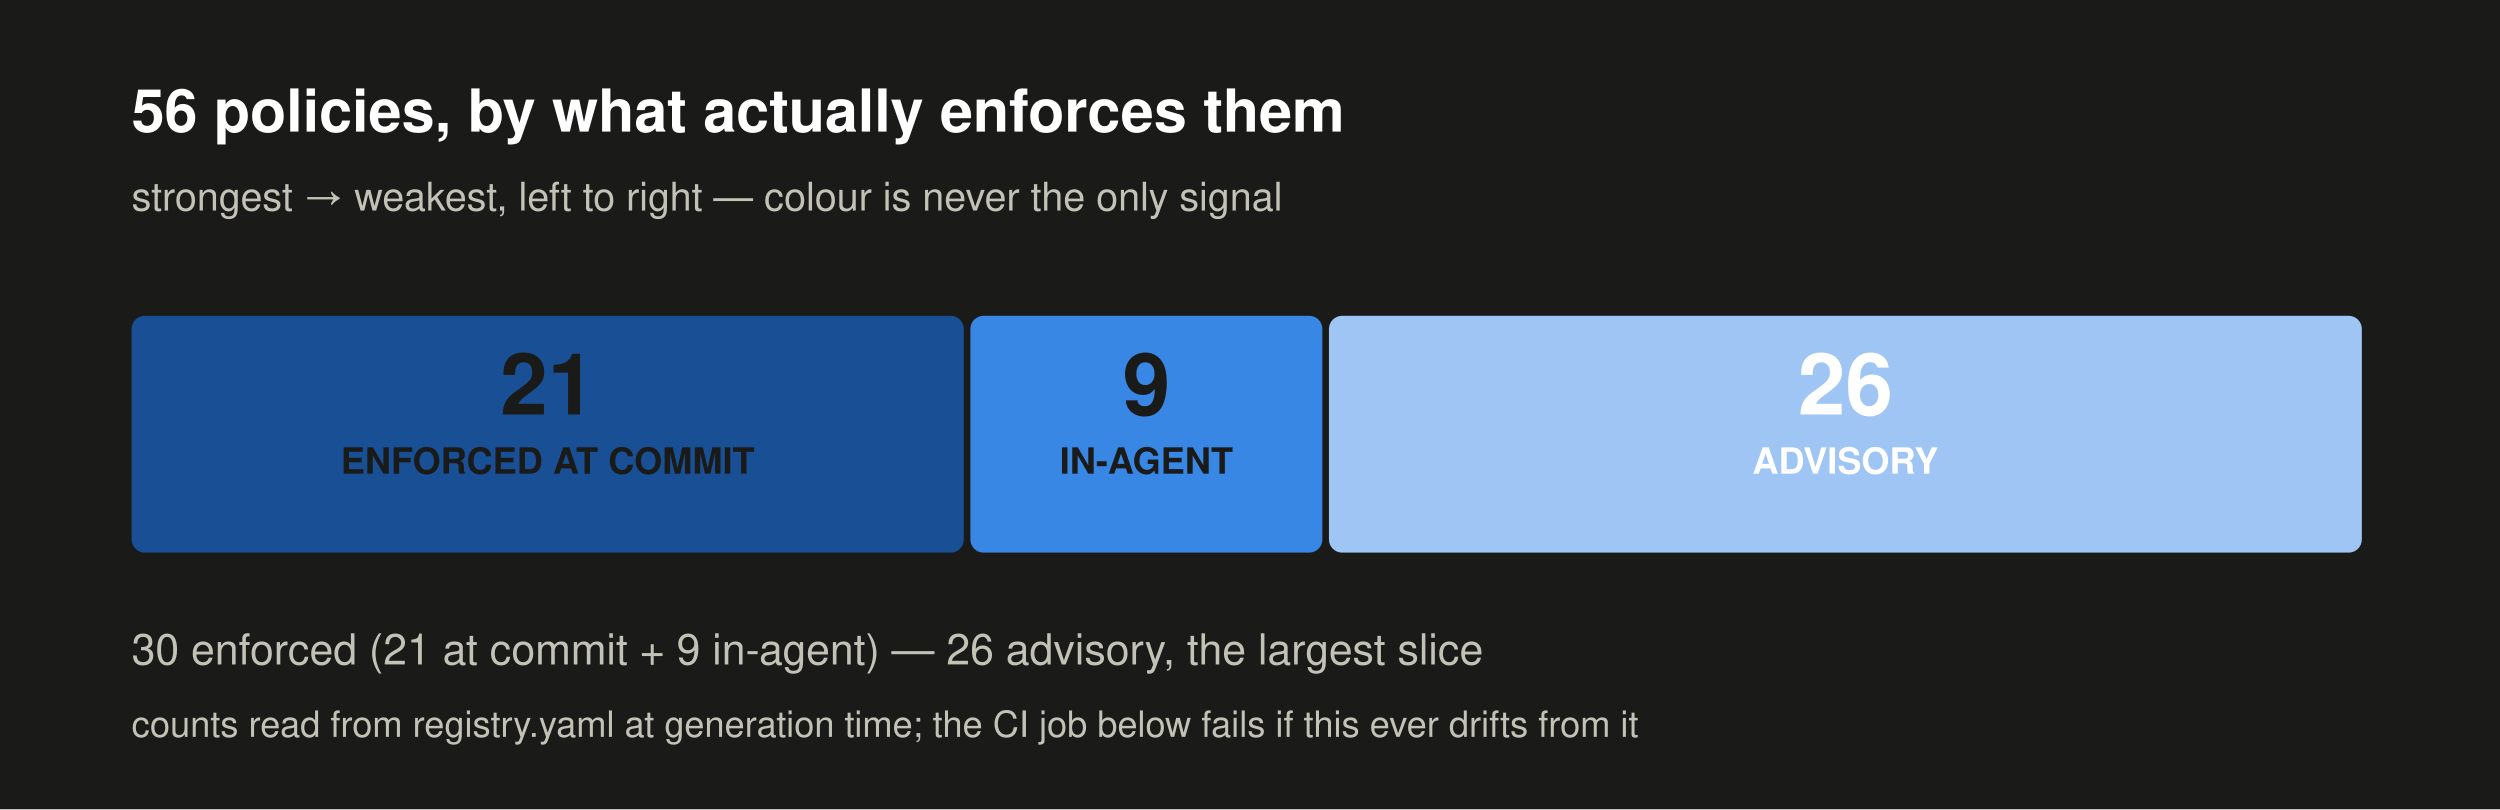
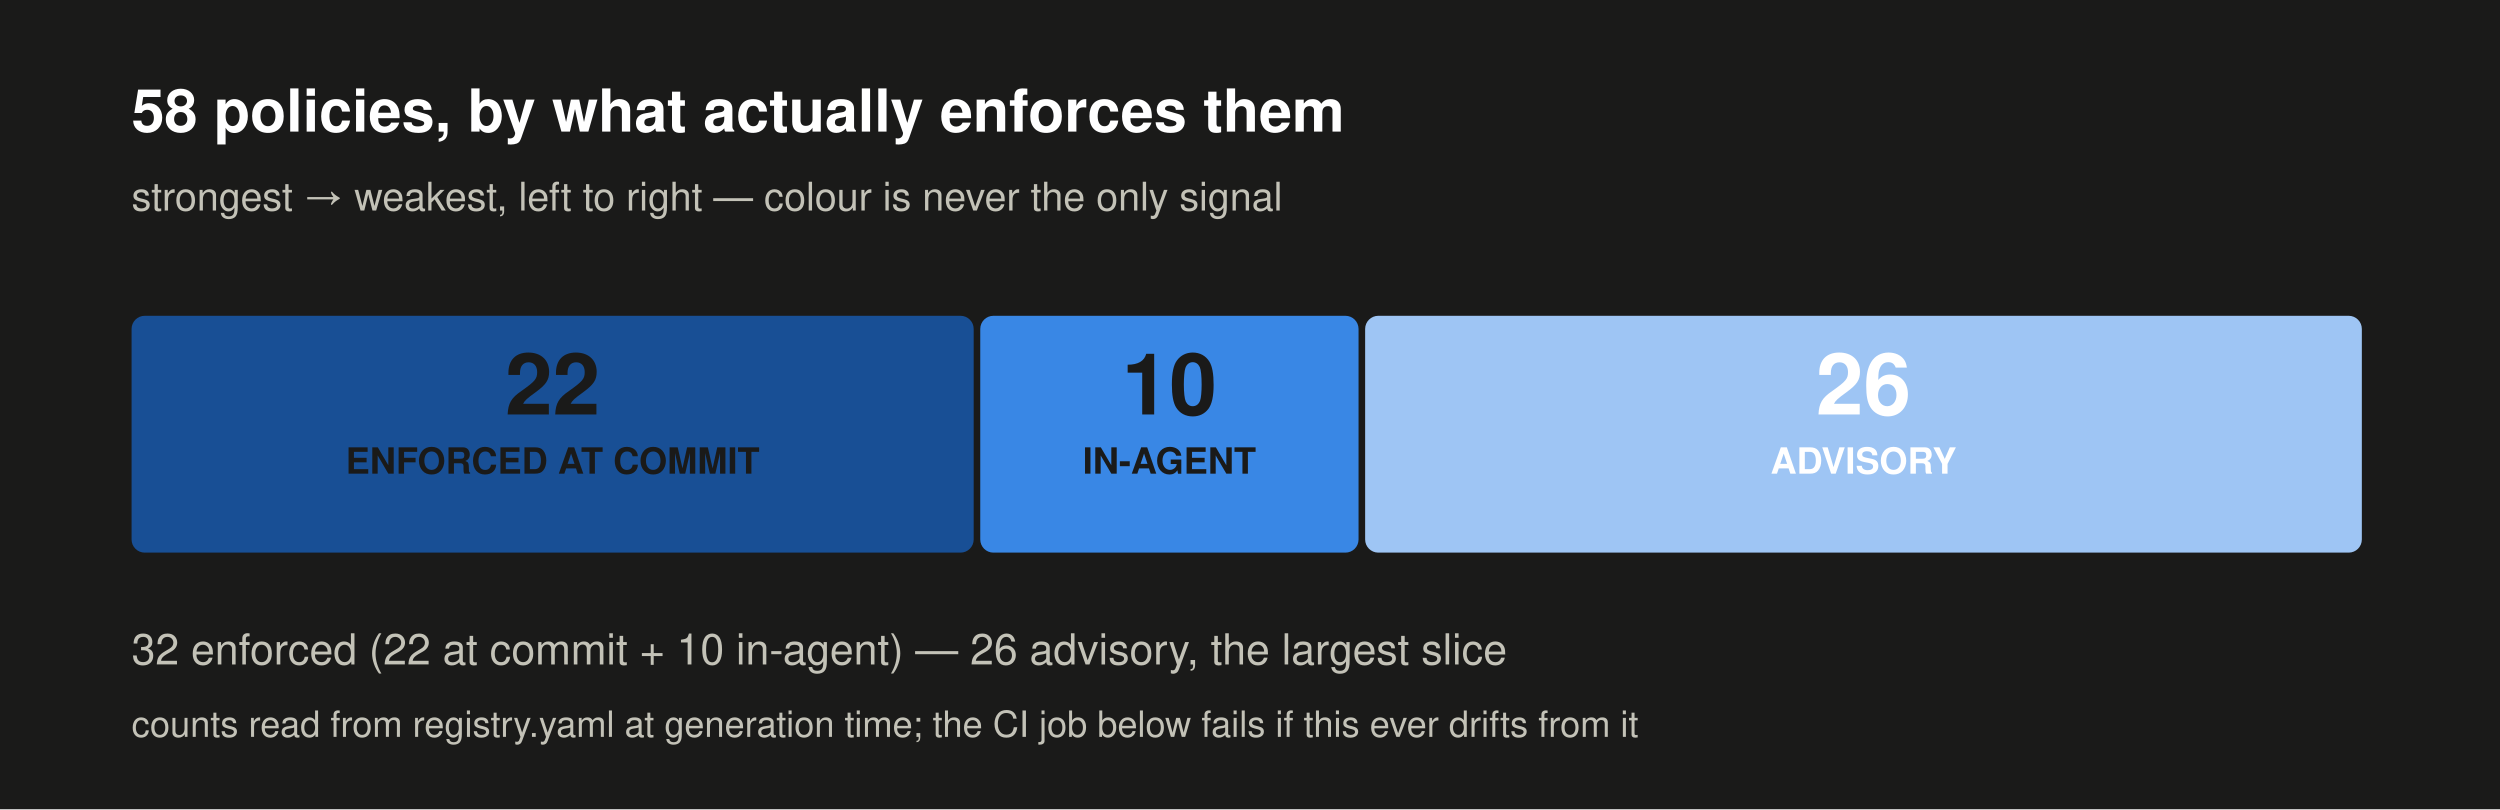
<svg xmlns="http://www.w3.org/2000/svg" width="760" height="246" viewBox="0 0 760 246" role="img" aria-labelledby="t d">
  <rect width="760" height="246" fill="#1a1a19" />
-   <text x="40" y="40" font-family="-apple-system, BlinkMacSystemFont, 'Segoe UI', Helvetica, Arial, sans-serif" font-size="18" font-weight="600" fill="#ffffff" text-anchor="start">56 policies, by what actually enforces them</text>
+   <text x="40" y="40" font-family="-apple-system, BlinkMacSystemFont, 'Segoe UI', Helvetica, Arial, sans-serif" font-size="18" font-weight="600" fill="#ffffff" text-anchor="start">58 policies, by what actually enforces them</text>
  <text x="40" y="64" font-family="-apple-system, BlinkMacSystemFont, 'Segoe UI', Helvetica, Arial, sans-serif" font-size="12" font-weight="400" fill="#c3c2b7" text-anchor="start">strongest → weakest, left to right — colour is never the only signal</text>
-   <rect x="40" y="96" width="253" height="72" rx="4" fill="#184f95" />
-   <text x="166.5" y="126" font-family="-apple-system, BlinkMacSystemFont, 'Segoe UI', Helvetica, Arial, sans-serif" font-size="26" font-weight="700" fill="#1a1a19" text-anchor="middle">21</text>
-   <text x="166.5" y="144" font-family="-apple-system, BlinkMacSystemFont, 'Segoe UI', Helvetica, Arial, sans-serif" font-size="11" font-weight="600" fill="#1a1a19" text-anchor="middle">ENFORCED AT COMMIT</text>
-   <rect x="295" y="96" width="107" height="72" rx="4" fill="#3987e5" />
-   <text x="348.5" y="126" font-family="-apple-system, BlinkMacSystemFont, 'Segoe UI', Helvetica, Arial, sans-serif" font-size="26" font-weight="700" fill="#1a1a19" text-anchor="middle">9</text>
-   <text x="348.5" y="144" font-family="-apple-system, BlinkMacSystemFont, 'Segoe UI', Helvetica, Arial, sans-serif" font-size="11" font-weight="600" fill="#1a1a19" text-anchor="middle">IN-AGENT</text>
-   <rect x="404" y="96" width="314" height="72" rx="4" fill="#9ec5f4" />
-   <text x="561" y="126" font-family="-apple-system, BlinkMacSystemFont, 'Segoe UI', Helvetica, Arial, sans-serif" font-size="26" font-weight="700" fill="#ffffff" text-anchor="middle">26</text>
-   <text x="561" y="144" font-family="-apple-system, BlinkMacSystemFont, 'Segoe UI', Helvetica, Arial, sans-serif" font-size="11" font-weight="600" fill="#ffffff" text-anchor="middle">ADVISORY</text>
-   <text x="40" y="202" font-family="-apple-system, BlinkMacSystemFont, 'Segoe UI', Helvetica, Arial, sans-serif" font-size="13" font-weight="400" fill="#c3c2b7" text-anchor="start">30 enforced (21 at commit + 9 in-agent) — 26 advisory, the largest slice</text>
+   <rect x="40" y="96" width="256" height="72" rx="4" fill="#184f95" />
+   <text x="168" y="126" font-family="-apple-system, BlinkMacSystemFont, 'Segoe UI', Helvetica, Arial, sans-serif" font-size="26" font-weight="700" fill="#1a1a19" text-anchor="middle">22</text>
+   <text x="168" y="144" font-family="-apple-system, BlinkMacSystemFont, 'Segoe UI', Helvetica, Arial, sans-serif" font-size="11" font-weight="600" fill="#1a1a19" text-anchor="middle">ENFORCED AT COMMIT</text>
+   <rect x="298" y="96" width="115" height="72" rx="4" fill="#3987e5" />
+   <text x="355.5" y="126" font-family="-apple-system, BlinkMacSystemFont, 'Segoe UI', Helvetica, Arial, sans-serif" font-size="26" font-weight="700" fill="#1a1a19" text-anchor="middle">10</text>
+   <text x="355.5" y="144" font-family="-apple-system, BlinkMacSystemFont, 'Segoe UI', Helvetica, Arial, sans-serif" font-size="11" font-weight="600" fill="#1a1a19" text-anchor="middle">IN-AGENT</text>
+   <rect x="415" y="96" width="303" height="72" rx="4" fill="#9ec5f4" />
+   <text x="566.5" y="126" font-family="-apple-system, BlinkMacSystemFont, 'Segoe UI', Helvetica, Arial, sans-serif" font-size="26" font-weight="700" fill="#ffffff" text-anchor="middle">26</text>
+   <text x="566.5" y="144" font-family="-apple-system, BlinkMacSystemFont, 'Segoe UI', Helvetica, Arial, sans-serif" font-size="11" font-weight="600" fill="#ffffff" text-anchor="middle">ADVISORY</text>
+   <text x="40" y="202" font-family="-apple-system, BlinkMacSystemFont, 'Segoe UI', Helvetica, Arial, sans-serif" font-size="13" font-weight="400" fill="#c3c2b7" text-anchor="start">32 enforced (22 at commit + 10 in-agent) — 26 advisory, the largest slice</text>
  <text x="40" y="224" font-family="-apple-system, BlinkMacSystemFont, 'Segoe UI', Helvetica, Arial, sans-serif" font-size="11" font-weight="400" fill="#c3c2b7" text-anchor="start">counts read from registry.yaml at generation time; the CI job below fails if this ever drifts from it</text>
</svg>
